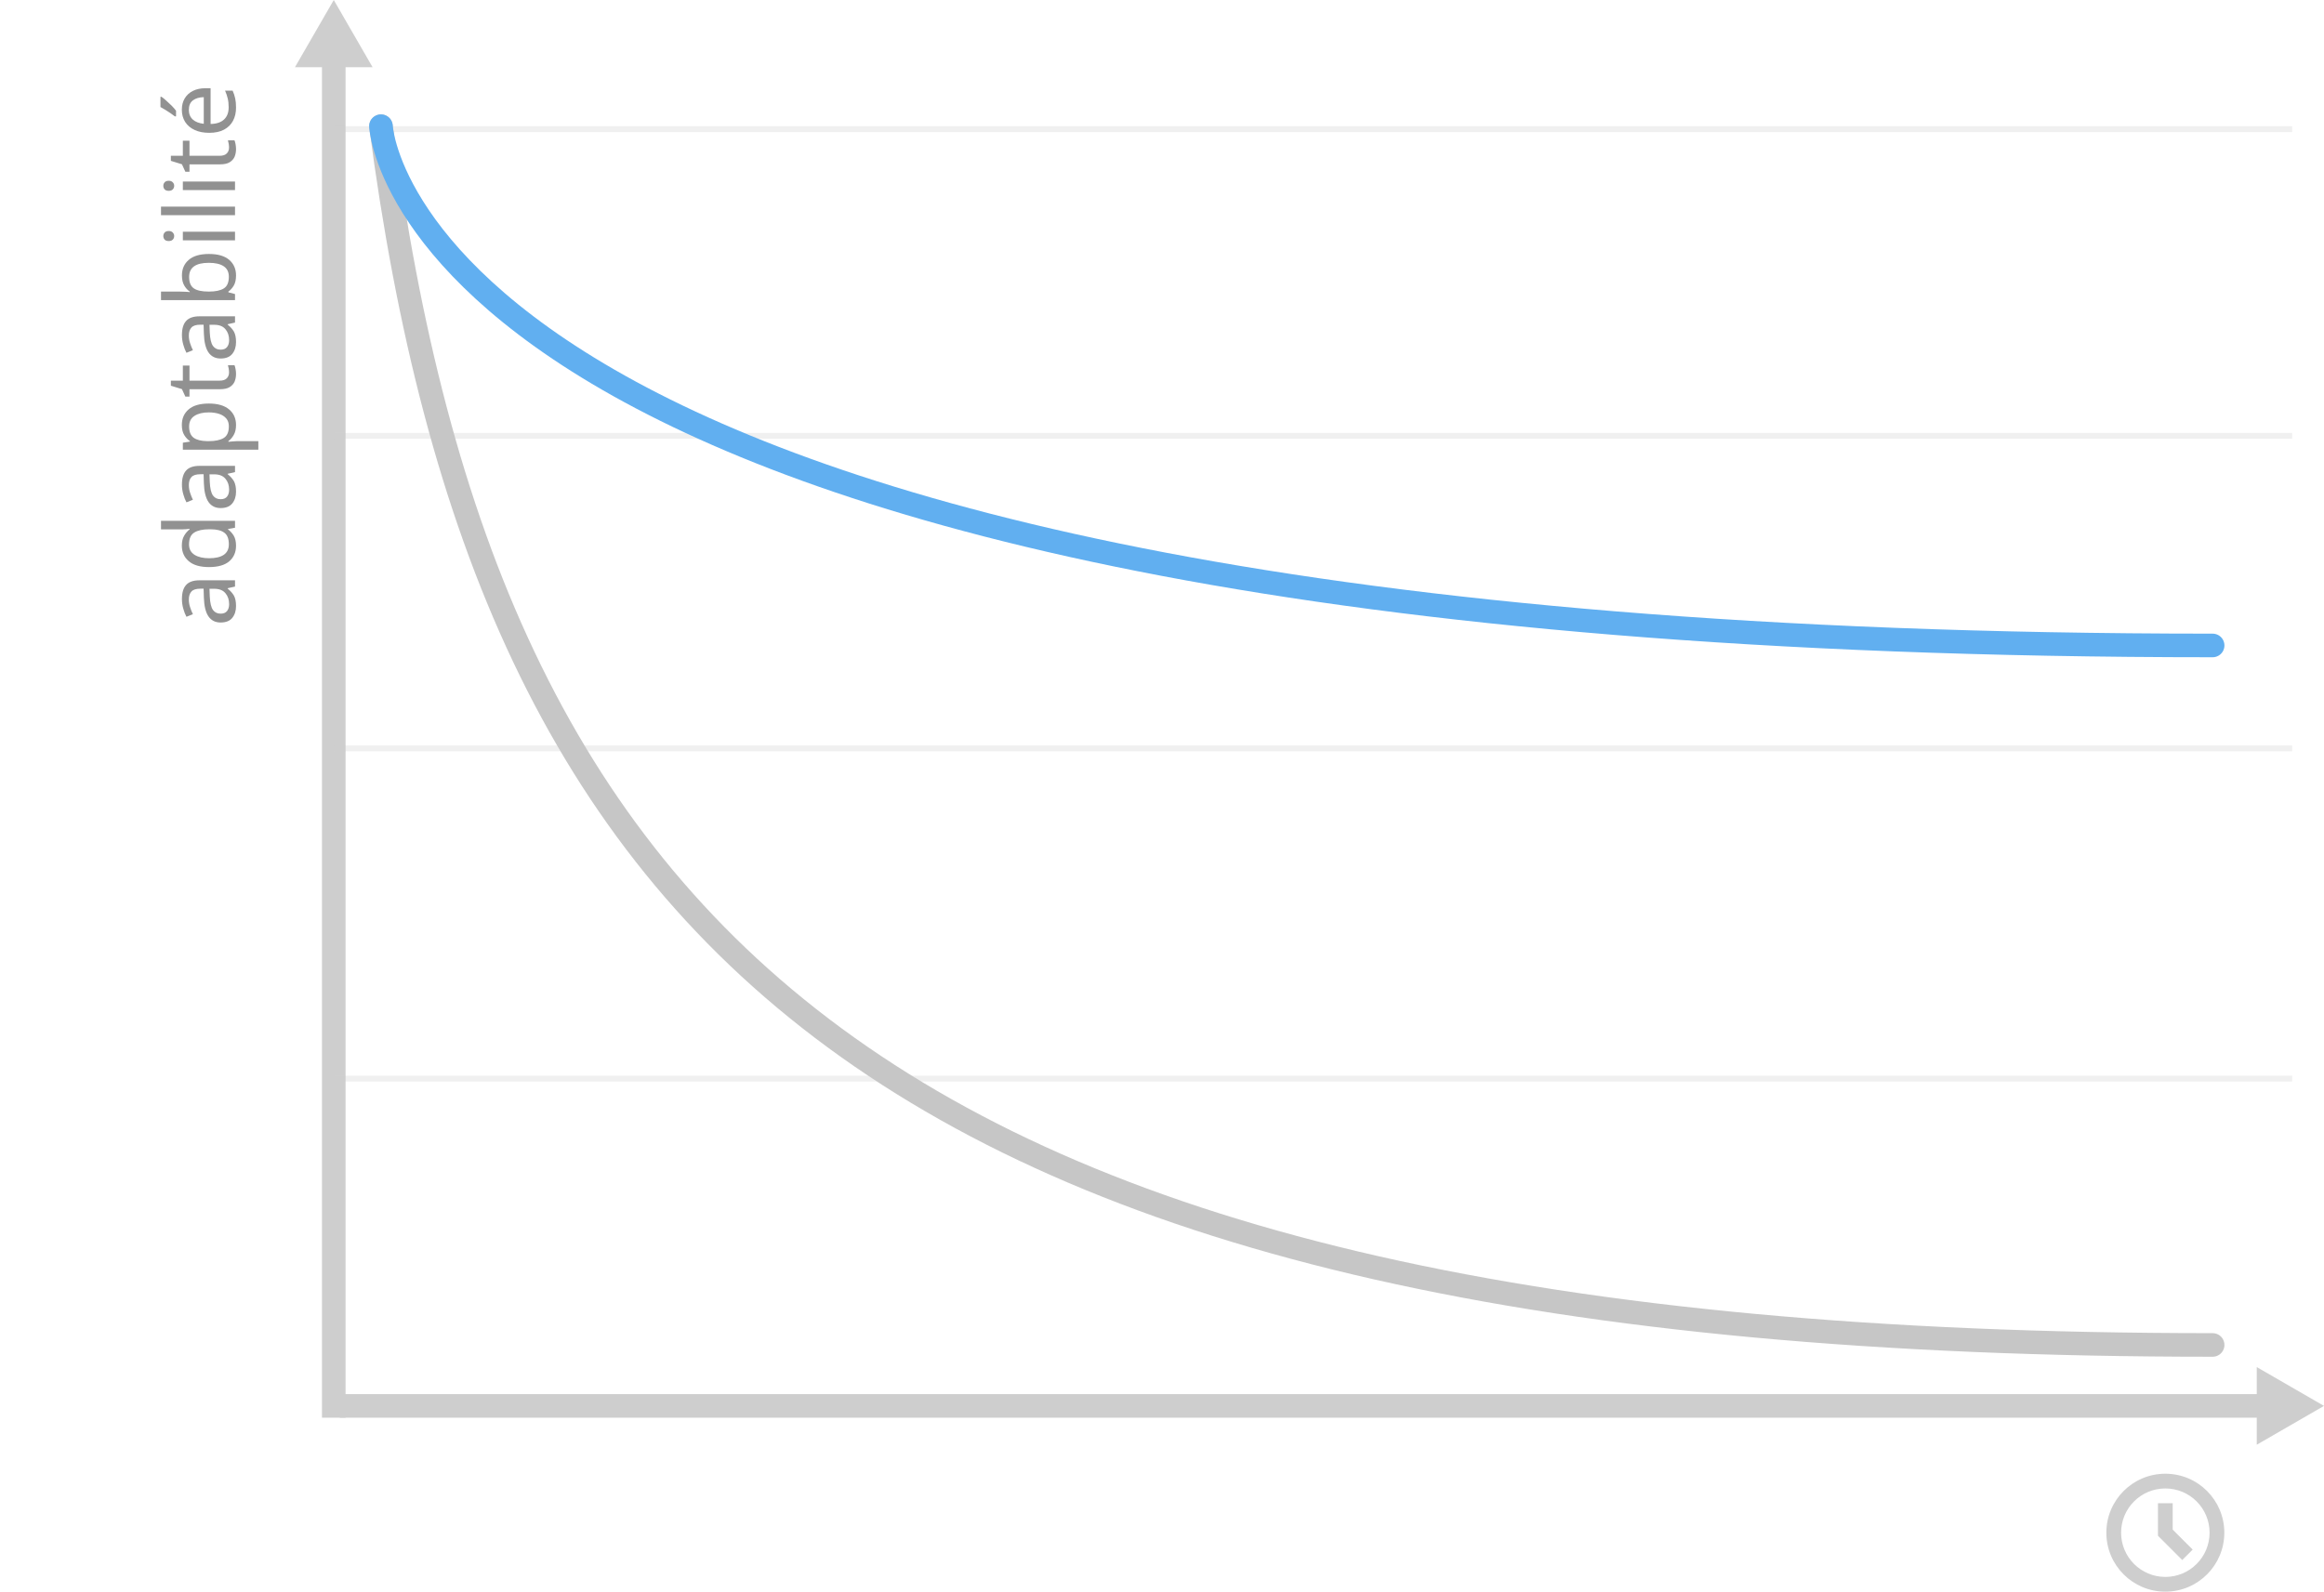
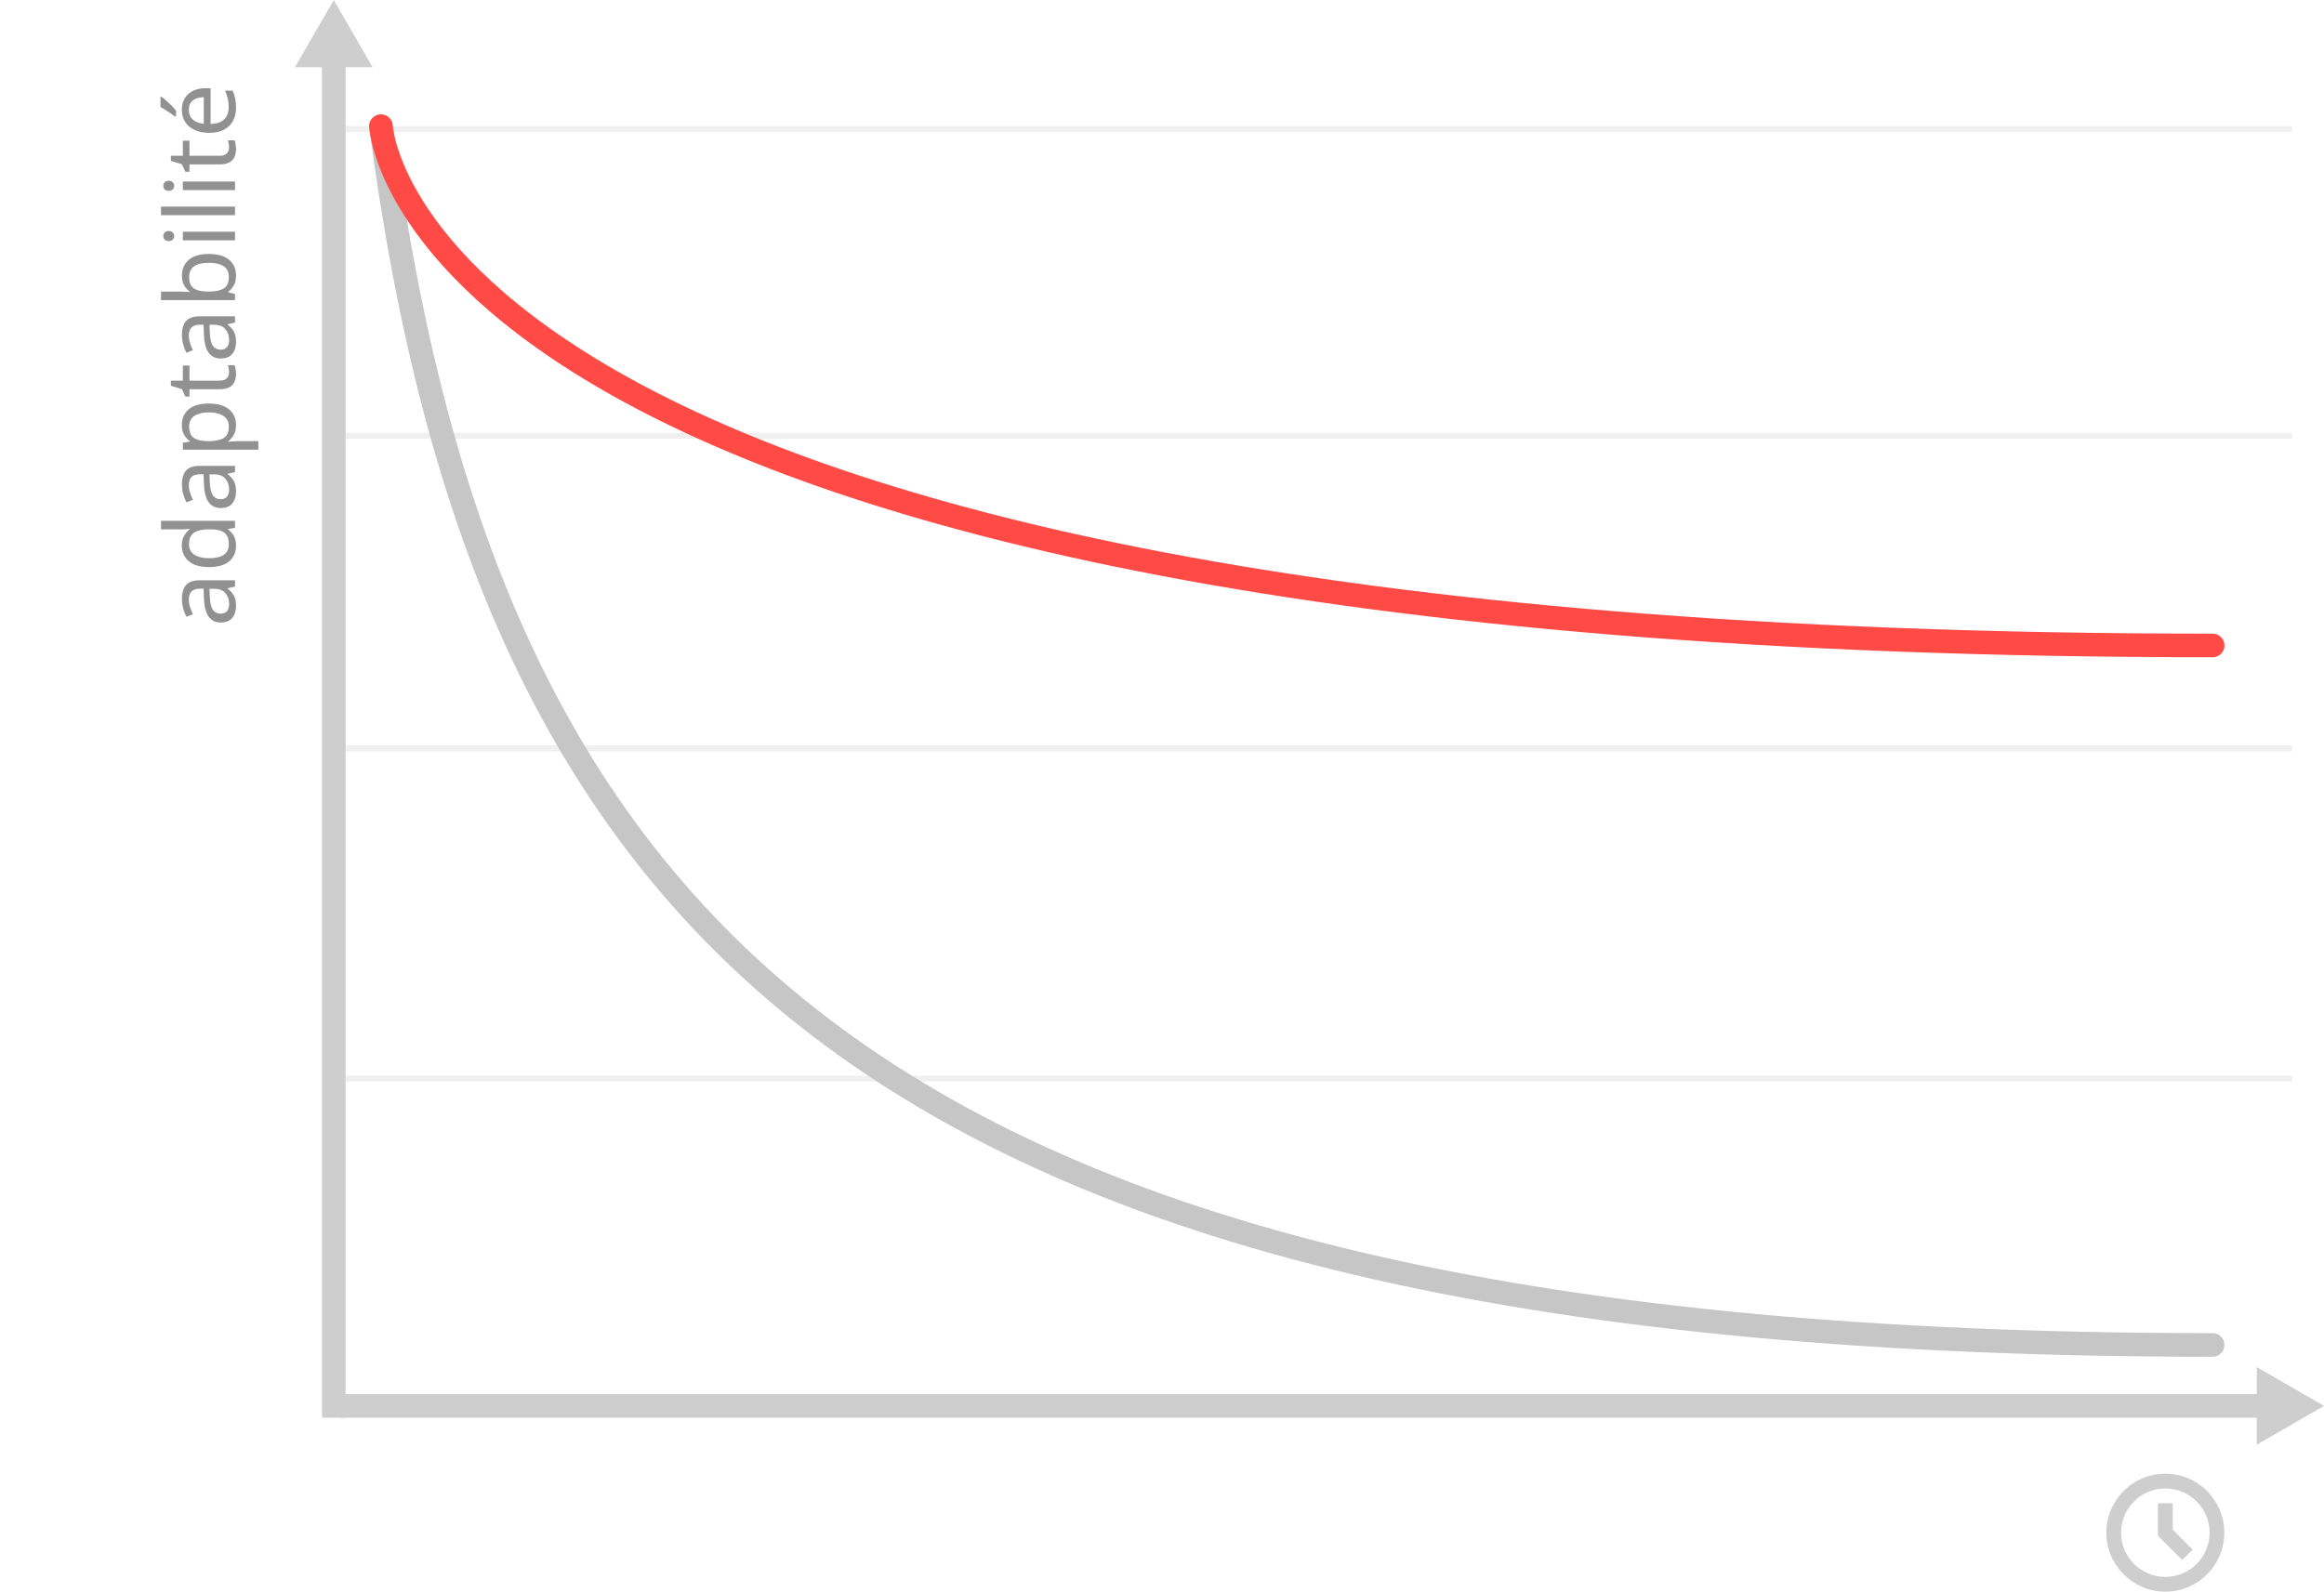
<svg xmlns="http://www.w3.org/2000/svg" version="1.1" id="agilite-valeur" x="0px" y="0px" width="393.98px" height="269.898px" viewBox="0 0 393.98 269.898" enable-background="new 0 0 393.98 269.898" xml:space="preserve">
  <g id="full">
    <g>
      <g id="a-plan">
        <line fill="none" stroke="#CECECE" stroke-width="4" stroke-miterlimit="10" x1="57.582" y1="238.398" x2="384.582" y2="238.398" />
        <g>
          <polygon fill="#CECECE" points="382.582,244.98 393.98,238.398 382.582,231.817     " />
        </g>
      </g>
    </g>
    <g>
      <g id="a-plan-2">
        <line fill="none" stroke="#CECECE" stroke-width="4" stroke-miterlimit="10" x1="56.582" y1="240.398" x2="56.582" y2="9.398" />
        <g>
          <polygon fill="#CECECE" points="63.164,11.398 56.583,0 50.001,11.398     " />
        </g>
      </g>
    </g>
    <text id="a-valeur" transform="matrix(-4.371139e-008 -1 1 -4.371139e-008 39.8425 106.3235)" fill="#919191" font-family="'MyriadPro-Regular'" font-size="16.5">adaptabilité</text>
    <g id="a-scales" opacity="0.3">
      <line id="a-scale-1" fill="none" stroke="#CECECE" stroke-miterlimit="10" x1="56.582" y1="126.898" x2="388.582" y2="126.898" />
      <line id="a-scale-2" fill="none" stroke="#CECECE" stroke-miterlimit="10" x1="56.582" y1="73.898" x2="388.582" y2="73.898" />
      <line id="a-scale-3" fill="none" stroke="#CECECE" stroke-miterlimit="10" x1="56.582" y1="182.898" x2="388.582" y2="182.898" />
      <line id="a-scale-4" fill="none" stroke="#CECECE" stroke-miterlimit="10" x1="56.582" y1="21.898" x2="388.582" y2="21.898" />
    </g>
    <path id="a-time" fill="#CECECE" d="M369.948,264.532l-4.116-4.116v-5.517h2.5v4.481l3.386,3.386L369.948,264.532z    M367.082,249.898c-5.521,0-10,4.477-10,10c0,5.521,4.479,10,10,10c5.523,0,10-4.479,10-10   C377.082,254.375,372.605,249.898,367.082,249.898z M367.082,267.398c-4.142,0-7.5-3.358-7.5-7.5c0-4.144,3.358-7.5,7.5-7.5   c4.144,0,7.5,3.356,7.5,7.5C374.582,264.04,371.224,267.398,367.082,267.398z" />
    <g>
      <g>
        <g>
          <path id="a-old-gris" fill="none" stroke="#C6C6C6" stroke-width="4" stroke-linecap="round" stroke-miterlimit="10" d="      M64.582,21.398c18.018,136.718,83.608,206.664,310.518,206.664" />
        </g>
      </g>
    </g>
    <g>
      <g>
        <g>
-           <path id="a-courbe-bleue" fill="none" stroke="#61aff0" stroke-width="4" stroke-linecap="round" stroke-miterlimit="10" d="      M64.582,21.398c0,0,4.125,88.051,310.518,88.051" />
+           <path id="a-courbe-bleue" fill="none" stroke="#ff4a46" stroke-width="4" stroke-linecap="round" stroke-miterlimit="10" d="      M64.582,21.398c0,0,4.125,88.051,310.518,88.051" />
        </g>
      </g>
    </g>
  </g>
</svg>
